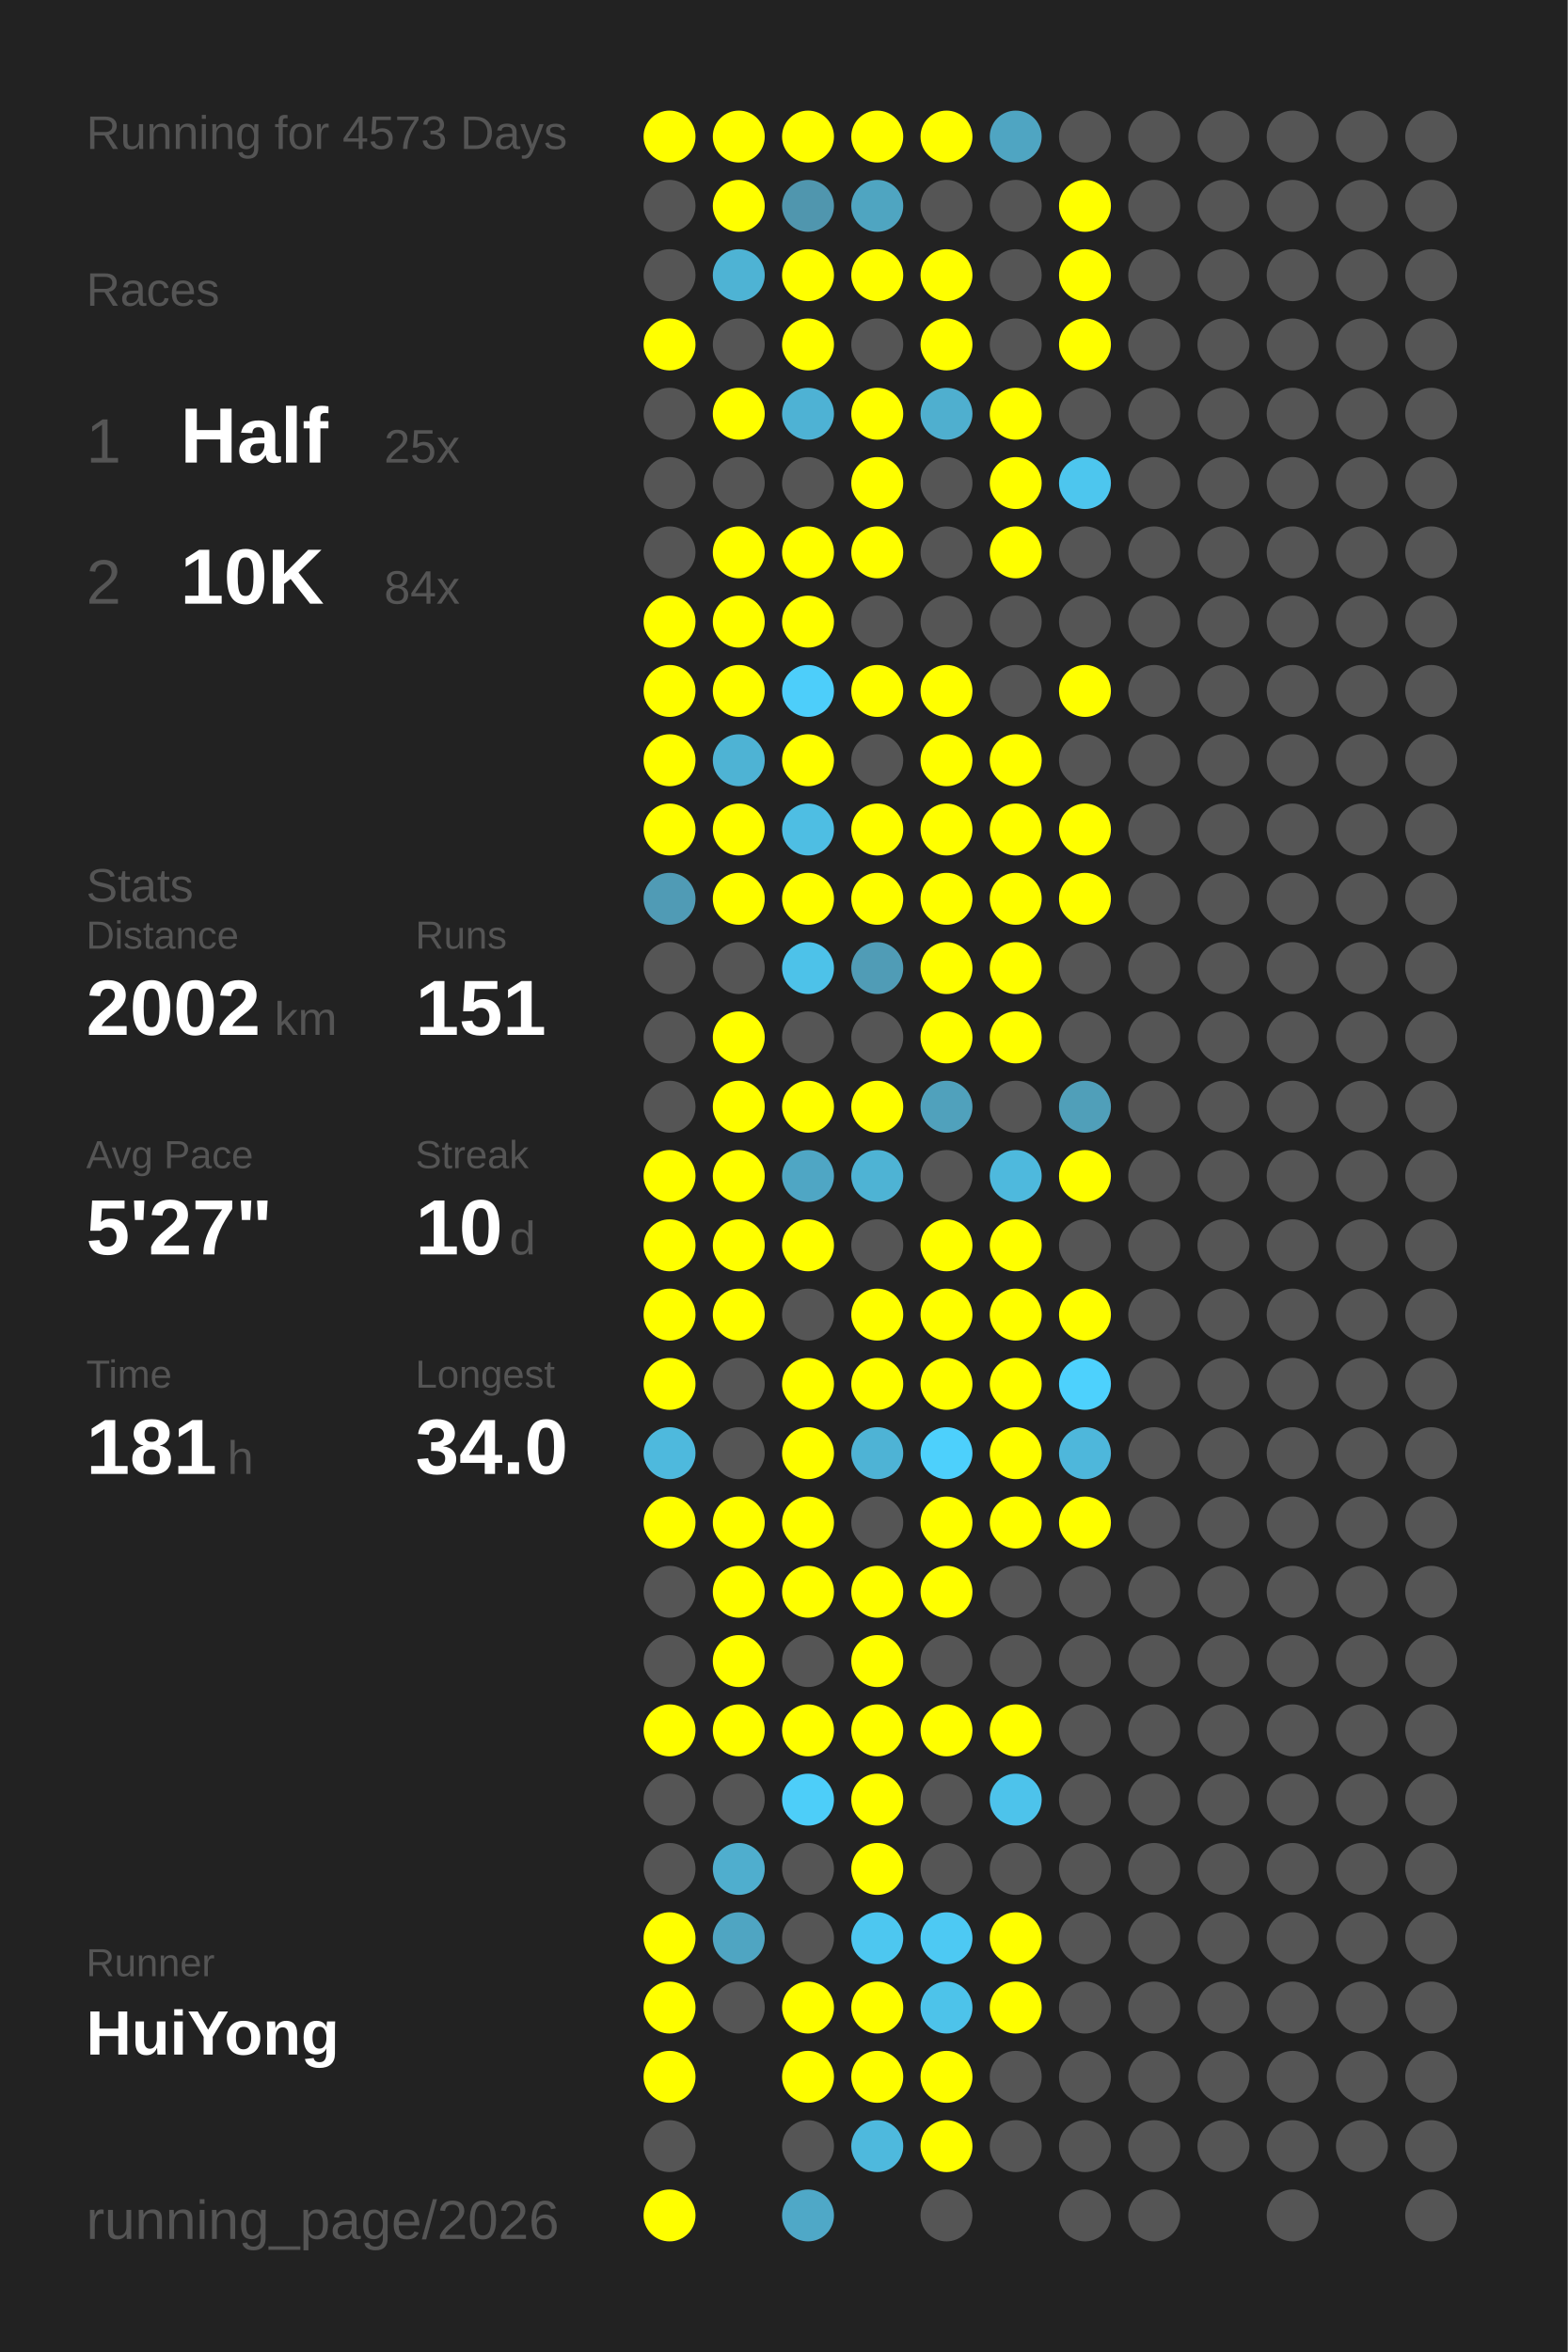
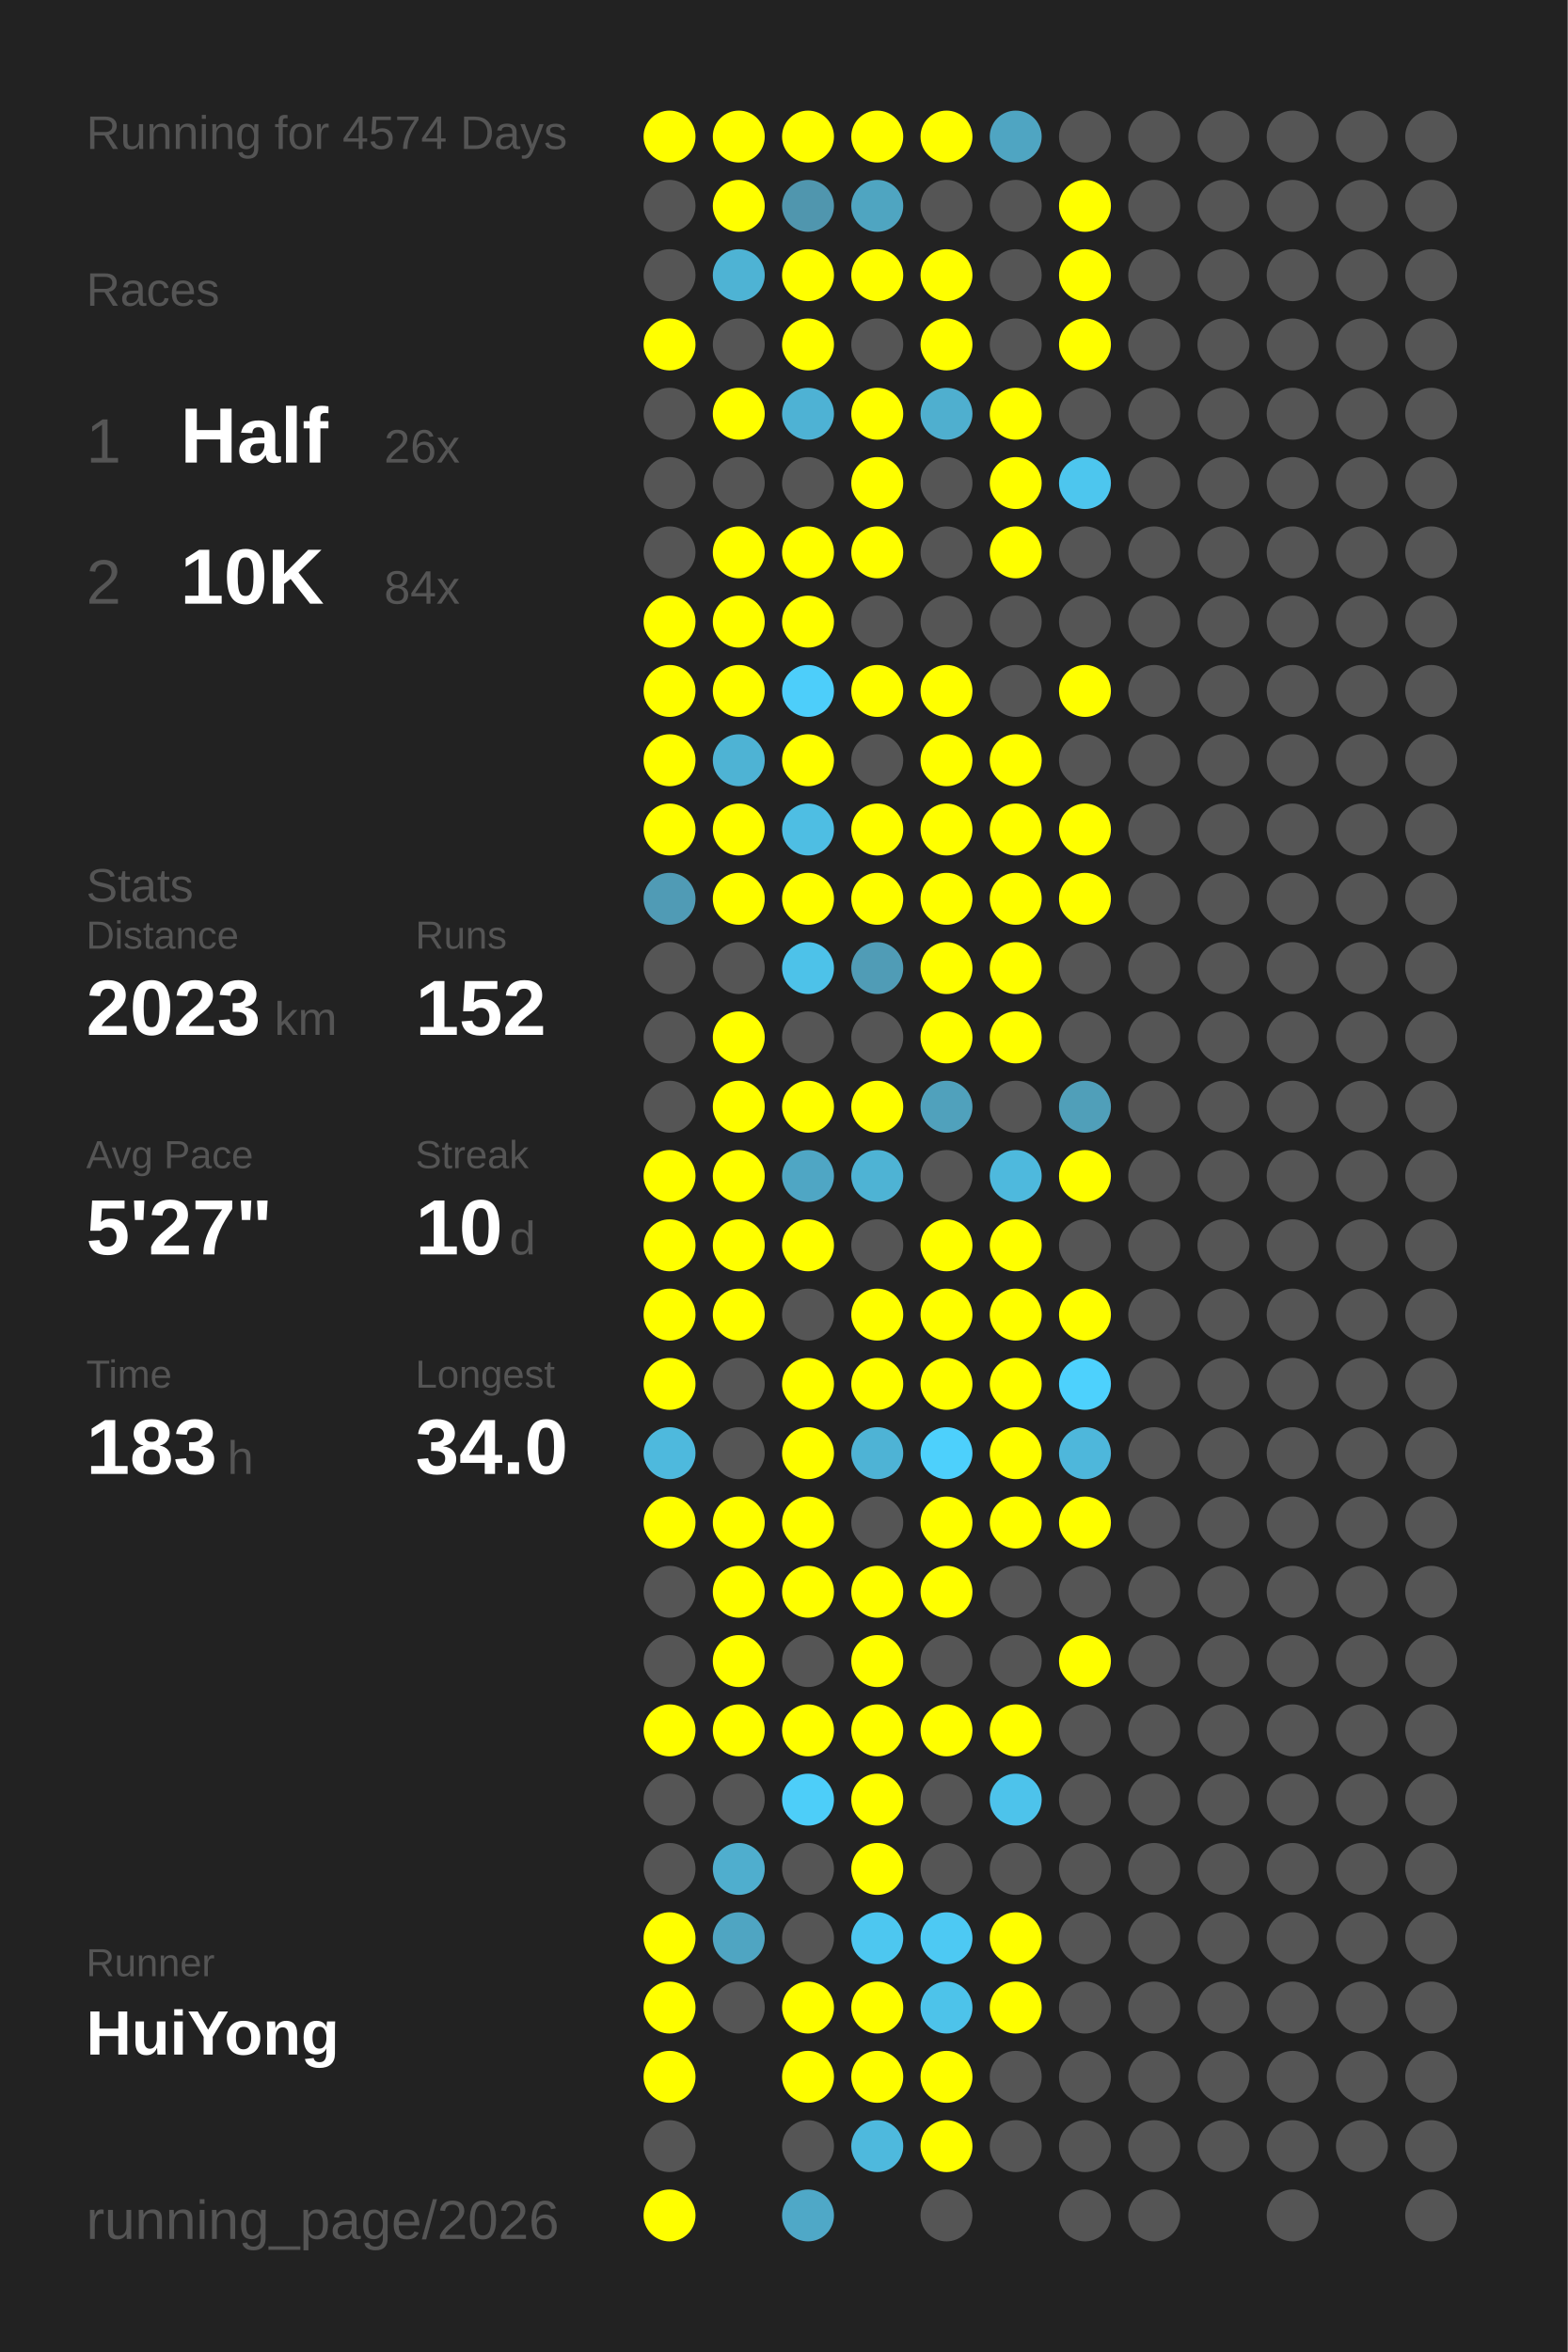
<svg xmlns="http://www.w3.org/2000/svg" baseProfile="full" height="300mm" version="1.1" viewBox="0,0,200,300" width="200mm">
  <defs />
  <rect fill="#222222" height="300" width="200" x="0" y="0" />
-   <text fill="#555555" style="font-size:6px; font-family:Arial;" x="11" y="19">Running for 4573 Days</text>
+   <text fill="#555555" style="font-size:6px; font-family:Arial;" x="11" y="19">Running for 4574 Days</text>
  <text fill="#555555" style="font-size:6px; font-family:Arial;" x="11" y="39">Races</text>
  <text fill="#555555" style="font-size:8px; font-family:Arial;" x="11" y="59">1</text>
  <text fill="#FFFFFF" style="font-size:10px; font-family:Arial; font-weight:bold;" x="23" y="59">Half</text>
-   <text fill="#555555" style="font-size:6px; font-family:Arial;" x="49" y="59">25x</text>
+   <text fill="#555555" style="font-size:6px; font-family:Arial;" x="49" y="59">26x</text>
  <text fill="#555555" style="font-size:8px; font-family:Arial;" x="11" y="77">2</text>
  <text fill="#FFFFFF" style="font-size:10px; font-family:Arial; font-weight:bold;" x="23" y="77">10K</text>
  <text fill="#555555" style="font-size:6px; font-family:Arial;" x="49" y="77">84x</text>
  <text fill="#555555" style="font-size:6px; font-family:Arial;" x="11" y="115">Stats</text>
  <text fill="#555555" style="font-size:5px; font-family:Arial;" x="11" y="121">Distance</text>
-   <text fill="#FFFFFF" style="font-size:10px; font-family:Arial; font-weight:bold;" x="11" y="132">2002</text>
+   <text fill="#FFFFFF" style="font-size:10px; font-family:Arial; font-weight:bold;" x="11" y="132">2023</text>
  <text fill="#555555" style="font-size:6px; font-family:Arial;" x="35" y="132">km</text>
  <text fill="#555555" style="font-size:5px; font-family:Arial;" x="53" y="121">Runs</text>
-   <text fill="#FFFFFF" style="font-size:10px; font-family:Arial; font-weight:bold;" x="53" y="132">151</text>
+   <text fill="#FFFFFF" style="font-size:10px; font-family:Arial; font-weight:bold;" x="53" y="132">152</text>
  <text fill="#555555" style="font-size:5px; font-family:Arial;" x="11" y="149">Avg Pace</text>
  <text fill="#FFFFFF" style="font-size:10px; font-family:Arial; font-weight:bold;" x="11" y="160">5'27"</text>
  <text fill="#555555" style="font-size:5px; font-family:Arial;" x="53" y="149">Streak</text>
  <text fill="#FFFFFF" style="font-size:10px; font-family:Arial; font-weight:bold;" x="53" y="160">10</text>
  <text fill="#555555" style="font-size:6px; font-family:Arial;" x="65" y="160">d</text>
  <text fill="#555555" style="font-size:5px; font-family:Arial;" x="11" y="177">Time</text>
-   <text fill="#FFFFFF" style="font-size:10px; font-family:Arial; font-weight:bold;" x="11" y="188">181</text>
+   <text fill="#FFFFFF" style="font-size:10px; font-family:Arial; font-weight:bold;" x="11" y="188">183</text>
  <text fill="#555555" style="font-size:6px; font-family:Arial;" x="29" y="188">h</text>
  <text fill="#555555" style="font-size:5px; font-family:Arial;" x="53" y="177">Longest</text>
  <text fill="#FFFFFF" style="font-size:10px; font-family:Arial; font-weight:bold;" x="53" y="188">34.0</text>
  <text fill="#555555" style="font-size:5px; font-family:Arial;" x="11" y="252.065">Runner</text>
  <text fill="#FFFFFF" style="font-size:8px; font-family:Arial; font-weight:bold;" x="11" y="262.065">HuiYong</text>
  <text fill="#555555" style="font-size:7px; font-family:Arial;" x="11" y="285.581">running_page/2026</text>
  <circle cx="85.417" cy="17.419" fill="#FFFF00" r="3.312" />
  <circle cx="85.417" cy="26.258" fill="#555555" r="3.312" />
  <circle cx="85.417" cy="35.097" fill="#555555" r="3.312" />
  <circle cx="85.417" cy="43.935" fill="#FFFF00" r="3.312" />
  <circle cx="85.417" cy="52.774" fill="#555555" r="3.312" />
  <circle cx="85.417" cy="61.613" fill="#555555" r="3.312" />
  <circle cx="85.417" cy="70.452" fill="#555555" r="3.312" />
  <circle cx="85.417" cy="79.29" fill="#FFFF00" r="3.312" />
  <circle cx="85.417" cy="88.129" fill="#FFFF00" r="3.312" />
  <circle cx="85.417" cy="96.968" fill="#FFFF00" r="3.312" />
  <circle cx="85.417" cy="105.806" fill="#FFFF00" r="3.312" />
  <circle cx="85.417" cy="114.645" fill="#509bb5" r="3.312" />
  <circle cx="85.417" cy="123.484" fill="#555555" r="3.312" />
  <circle cx="85.417" cy="132.323" fill="#555555" r="3.312" />
  <circle cx="85.417" cy="141.161" fill="#555555" r="3.312" />
  <circle cx="85.417" cy="150" fill="#FFFF00" r="3.312" />
  <circle cx="85.417" cy="158.839" fill="#FFFF00" r="3.312" />
  <circle cx="85.417" cy="167.677" fill="#FFFF00" r="3.312" />
  <circle cx="85.417" cy="176.516" fill="#FFFF00" r="3.312" />
  <circle cx="85.417" cy="185.355" fill="#4eb9dd" r="3.312" />
  <circle cx="85.417" cy="194.194" fill="#FFFF00" r="3.312" />
  <circle cx="85.417" cy="203.032" fill="#555555" r="3.312" />
  <circle cx="85.417" cy="211.871" fill="#555555" r="3.312" />
  <circle cx="85.417" cy="220.71" fill="#FFFF00" r="3.312" />
  <circle cx="85.417" cy="229.548" fill="#555555" r="3.312" />
  <circle cx="85.417" cy="238.387" fill="#555555" r="3.312" />
  <circle cx="85.417" cy="247.226" fill="#FFFF00" r="3.312" />
  <circle cx="85.417" cy="256.065" fill="#FFFF00" r="3.312" />
  <circle cx="85.417" cy="264.903" fill="#FFFF00" r="3.312" />
  <circle cx="85.417" cy="273.742" fill="#555555" r="3.312" />
  <circle cx="85.417" cy="282.581" fill="#FFFF00" r="3.312" />
  <circle cx="94.25" cy="17.419" fill="#FFFF00" r="3.312" />
  <circle cx="94.25" cy="26.258" fill="#FFFF00" r="3.312" />
  <circle cx="94.25" cy="35.097" fill="#4eb3d4" r="3.312" />
  <circle cx="94.25" cy="43.935" fill="#555555" r="3.312" />
  <circle cx="94.25" cy="52.774" fill="#FFFF00" r="3.312" />
  <circle cx="94.25" cy="61.613" fill="#555555" r="3.312" />
  <circle cx="94.25" cy="70.452" fill="#FFFF00" r="3.312" />
  <circle cx="94.25" cy="79.29" fill="#FFFF00" r="3.312" />
  <circle cx="94.25" cy="88.129" fill="#FFFF00" r="3.312" />
  <circle cx="94.25" cy="96.968" fill="#4eb3d4" r="3.312" />
  <circle cx="94.25" cy="105.806" fill="#FFFF00" r="3.312" />
  <circle cx="94.25" cy="114.645" fill="#FFFF00" r="3.312" />
  <circle cx="94.25" cy="123.484" fill="#555555" r="3.312" />
  <circle cx="94.25" cy="132.323" fill="#FFFF00" r="3.312" />
  <circle cx="94.25" cy="141.161" fill="#FFFF00" r="3.312" />
  <circle cx="94.25" cy="150" fill="#FFFF00" r="3.312" />
  <circle cx="94.25" cy="158.839" fill="#FFFF00" r="3.312" />
  <circle cx="94.25" cy="167.677" fill="#FFFF00" r="3.312" />
  <circle cx="94.25" cy="176.516" fill="#555555" r="3.312" />
  <circle cx="94.25" cy="185.355" fill="#555555" r="3.312" />
  <circle cx="94.25" cy="194.194" fill="#FFFF00" r="3.312" />
  <circle cx="94.25" cy="203.032" fill="#FFFF00" r="3.312" />
  <circle cx="94.25" cy="211.871" fill="#FFFF00" r="3.312" />
  <circle cx="94.25" cy="220.71" fill="#FFFF00" r="3.312" />
  <circle cx="94.25" cy="229.548" fill="#555555" r="3.312" />
  <circle cx="94.25" cy="238.387" fill="#4faece" r="3.312" />
  <circle cx="94.25" cy="247.226" fill="#4fa5c2" r="3.312" />
  <circle cx="94.25" cy="256.065" fill="#555555" r="3.312" />
  <circle cx="103.083" cy="17.419" fill="#FFFF00" r="3.312" />
  <circle cx="103.083" cy="26.258" fill="#5096ae" r="3.312" />
  <circle cx="103.083" cy="35.097" fill="#FFFF00" r="3.312" />
  <circle cx="103.083" cy="43.935" fill="#FFFF00" r="3.312" />
  <circle cx="103.083" cy="52.774" fill="#4eb2d4" r="3.312" />
  <circle cx="103.083" cy="61.613" fill="#555555" r="3.312" />
  <circle cx="103.083" cy="70.452" fill="#FFFF00" r="3.312" />
  <circle cx="103.083" cy="79.29" fill="#FFFF00" r="3.312" />
  <circle cx="103.083" cy="88.129" fill="#4dcefa" r="3.312" />
  <circle cx="103.083" cy="96.968" fill="#FFFF00" r="3.312" />
  <circle cx="103.083" cy="105.806" fill="#4ebee3" r="3.312" />
  <circle cx="103.083" cy="114.645" fill="#FFFF00" r="3.312" />
  <circle cx="103.083" cy="123.484" fill="#4dc2e9" r="3.312" />
  <circle cx="103.083" cy="132.323" fill="#555555" r="3.312" />
  <circle cx="103.083" cy="141.161" fill="#FFFF00" r="3.312" />
  <circle cx="103.083" cy="150" fill="#4fa6c4" r="3.312" />
  <circle cx="103.083" cy="158.839" fill="#FFFF00" r="3.312" />
  <circle cx="103.083" cy="167.677" fill="#555555" r="3.312" />
  <circle cx="103.083" cy="176.516" fill="#FFFF00" r="3.312" />
  <circle cx="103.083" cy="185.355" fill="#FFFF00" r="3.312" />
  <circle cx="103.083" cy="194.194" fill="#FFFF00" r="3.312" />
  <circle cx="103.083" cy="203.032" fill="#FFFF00" r="3.312" />
  <circle cx="103.083" cy="211.871" fill="#555555" r="3.312" />
  <circle cx="103.083" cy="220.71" fill="#FFFF00" r="3.312" />
  <circle cx="103.083" cy="229.548" fill="#4dcef9" r="3.312" />
  <circle cx="103.083" cy="238.387" fill="#555555" r="3.312" />
  <circle cx="103.083" cy="247.226" fill="#555555" r="3.312" />
  <circle cx="103.083" cy="256.065" fill="#FFFF00" r="3.312" />
  <circle cx="103.083" cy="264.903" fill="#FFFF00" r="3.312" />
  <circle cx="103.083" cy="273.742" fill="#555555" r="3.312" />
  <circle cx="103.083" cy="282.581" fill="#4fa8c7" r="3.312" />
  <circle cx="111.917" cy="17.419" fill="#FFFF00" r="3.312" />
  <circle cx="111.917" cy="26.258" fill="#4fa5c1" r="3.312" />
  <circle cx="111.917" cy="35.097" fill="#FFFF00" r="3.312" />
  <circle cx="111.917" cy="43.935" fill="#555555" r="3.312" />
  <circle cx="111.917" cy="52.774" fill="#FFFF00" r="3.312" />
  <circle cx="111.917" cy="61.613" fill="#FFFF00" r="3.312" />
  <circle cx="111.917" cy="70.452" fill="#FFFF00" r="3.312" />
  <circle cx="111.917" cy="79.29" fill="#555555" r="3.312" />
  <circle cx="111.917" cy="88.129" fill="#FFFF00" r="3.312" />
  <circle cx="111.917" cy="96.968" fill="#555555" r="3.312" />
  <circle cx="111.917" cy="105.806" fill="#FFFF00" r="3.312" />
  <circle cx="111.917" cy="114.645" fill="#FFFF00" r="3.312" />
  <circle cx="111.917" cy="123.484" fill="#509cb6" r="3.312" />
  <circle cx="111.917" cy="132.323" fill="#555555" r="3.312" />
  <circle cx="111.917" cy="141.161" fill="#FFFF00" r="3.312" />
  <circle cx="111.917" cy="150" fill="#4eb3d4" r="3.312" />
  <circle cx="111.917" cy="158.839" fill="#555555" r="3.312" />
  <circle cx="111.917" cy="167.677" fill="#FFFF00" r="3.312" />
  <circle cx="111.917" cy="176.516" fill="#FFFF00" r="3.312" />
  <circle cx="111.917" cy="185.355" fill="#4eb3d5" r="3.312" />
  <circle cx="111.917" cy="194.194" fill="#555555" r="3.312" />
  <circle cx="111.917" cy="203.032" fill="#FFFF00" r="3.312" />
  <circle cx="111.917" cy="211.871" fill="#FFFF00" r="3.312" />
  <circle cx="111.917" cy="220.71" fill="#FFFF00" r="3.312" />
  <circle cx="111.917" cy="229.548" fill="#FFFF00" r="3.312" />
  <circle cx="111.917" cy="238.387" fill="#FFFF00" r="3.312" />
  <circle cx="111.917" cy="247.226" fill="#4dc7f0" r="3.312" />
  <circle cx="111.917" cy="256.065" fill="#FFFF00" r="3.312" />
  <circle cx="111.917" cy="264.903" fill="#FFFF00" r="3.312" />
  <circle cx="111.917" cy="273.742" fill="#4eb9dd" r="3.312" />
  <circle cx="120.75" cy="17.419" fill="#FFFF00" r="3.312" />
  <circle cx="120.75" cy="26.258" fill="#555555" r="3.312" />
  <circle cx="120.75" cy="35.097" fill="#FFFF00" r="3.312" />
  <circle cx="120.75" cy="43.935" fill="#FFFF00" r="3.312" />
  <circle cx="120.75" cy="52.774" fill="#4fafcf" r="3.312" />
  <circle cx="120.75" cy="61.613" fill="#555555" r="3.312" />
  <circle cx="120.75" cy="70.452" fill="#555555" r="3.312" />
  <circle cx="120.75" cy="79.29" fill="#555555" r="3.312" />
  <circle cx="120.75" cy="88.129" fill="#FFFF00" r="3.312" />
  <circle cx="120.75" cy="96.968" fill="#FFFF00" r="3.312" />
  <circle cx="120.75" cy="105.806" fill="#FFFF00" r="3.312" />
  <circle cx="120.75" cy="114.645" fill="#FFFF00" r="3.312" />
  <circle cx="120.75" cy="123.484" fill="#FFFF00" r="3.312" />
  <circle cx="120.75" cy="132.323" fill="#FFFF00" r="3.312" />
  <circle cx="120.75" cy="141.161" fill="#50a1bc" r="3.312" />
  <circle cx="120.75" cy="150" fill="#555555" r="3.312" />
  <circle cx="120.75" cy="158.839" fill="#FFFF00" r="3.312" />
  <circle cx="120.75" cy="167.677" fill="#FFFF00" r="3.312" />
  <circle cx="120.75" cy="176.516" fill="#FFFF00" r="3.312" />
  <circle cx="120.75" cy="185.355" fill="#4dd0fc" r="3.312" />
  <circle cx="120.75" cy="194.194" fill="#FFFF00" r="3.312" />
  <circle cx="120.75" cy="203.032" fill="#FFFF00" r="3.312" />
  <circle cx="120.75" cy="211.871" fill="#555555" r="3.312" />
  <circle cx="120.75" cy="220.71" fill="#FFFF00" r="3.312" />
  <circle cx="120.75" cy="229.548" fill="#555555" r="3.312" />
  <circle cx="120.75" cy="238.387" fill="#555555" r="3.312" />
  <circle cx="120.75" cy="247.226" fill="#4dc9f3" r="3.312" />
  <circle cx="120.75" cy="256.065" fill="#4dc3ea" r="3.312" />
  <circle cx="120.75" cy="264.903" fill="#FFFF00" r="3.312" />
  <circle cx="120.75" cy="273.742" fill="#FFFF00" r="3.312" />
  <circle cx="120.75" cy="282.581" fill="#555555" r="3.312" />
  <circle cx="129.583" cy="17.419" fill="#4fa5c2" r="3.312" />
  <circle cx="129.583" cy="26.258" fill="#555555" r="3.312" />
  <circle cx="129.583" cy="35.097" fill="#555555" r="3.312" />
  <circle cx="129.583" cy="43.935" fill="#555555" r="3.312" />
  <circle cx="129.583" cy="52.774" fill="#FFFF00" r="3.312" />
  <circle cx="129.583" cy="61.613" fill="#FFFF00" r="3.312" />
  <circle cx="129.583" cy="70.452" fill="#FFFF00" r="3.312" />
  <circle cx="129.583" cy="79.29" fill="#555555" r="3.312" />
  <circle cx="129.583" cy="88.129" fill="#555555" r="3.312" />
  <circle cx="129.583" cy="96.968" fill="#FFFF00" r="3.312" />
  <circle cx="129.583" cy="105.806" fill="#FFFF00" r="3.312" />
  <circle cx="129.583" cy="114.645" fill="#FFFF00" r="3.312" />
  <circle cx="129.583" cy="123.484" fill="#FFFF00" r="3.312" />
  <circle cx="129.583" cy="132.323" fill="#FFFF00" r="3.312" />
  <circle cx="129.583" cy="141.161" fill="#555555" r="3.312" />
  <circle cx="129.583" cy="150" fill="#4eb9dd" r="3.312" />
  <circle cx="129.583" cy="158.839" fill="#FFFF00" r="3.312" />
  <circle cx="129.583" cy="167.677" fill="#FFFF00" r="3.312" />
  <circle cx="129.583" cy="176.516" fill="#FFFF00" r="3.312" />
  <circle cx="129.583" cy="185.355" fill="#FFFF00" r="3.312" />
  <circle cx="129.583" cy="194.194" fill="#FFFF00" r="3.312" />
  <circle cx="129.583" cy="203.032" fill="#555555" r="3.312" />
  <circle cx="129.583" cy="211.871" fill="#555555" r="3.312" />
  <circle cx="129.583" cy="220.71" fill="#FFFF00" r="3.312" />
  <circle cx="129.583" cy="229.548" fill="#4dc3eb" r="3.312" />
  <circle cx="129.583" cy="238.387" fill="#555555" r="3.312" />
  <circle cx="129.583" cy="247.226" fill="#FFFF00" r="3.312" />
  <circle cx="129.583" cy="256.065" fill="#FFFF00" r="3.312" />
  <circle cx="129.583" cy="264.903" fill="#555555" r="3.312" />
  <circle cx="129.583" cy="273.742" fill="#555555" r="3.312" />
  <circle cx="138.417" cy="17.419" fill="#555555" r="3.312" />
  <circle cx="138.417" cy="26.258" fill="#FFFF00" r="3.312" />
  <circle cx="138.417" cy="35.097" fill="#FFFF00" r="3.312" />
  <circle cx="138.417" cy="43.935" fill="#FFFF00" r="3.312" />
  <circle cx="138.417" cy="52.774" fill="#555555" r="3.312" />
  <circle cx="138.417" cy="61.613" fill="#4dc6ee" r="3.312" />
  <circle cx="138.417" cy="70.452" fill="#555555" r="3.312" />
  <circle cx="138.417" cy="79.29" fill="#555555" r="3.312" />
  <circle cx="138.417" cy="88.129" fill="#FFFF00" r="3.312" />
  <circle cx="138.417" cy="96.968" fill="#555555" r="3.312" />
  <circle cx="138.417" cy="105.806" fill="#FFFF00" r="3.312" />
  <circle cx="138.417" cy="114.645" fill="#FFFF00" r="3.312" />
  <circle cx="138.417" cy="123.484" fill="#555555" r="3.312" />
  <circle cx="138.417" cy="132.323" fill="#555555" r="3.312" />
  <circle cx="138.417" cy="141.161" fill="#509fb9" r="3.312" />
  <circle cx="138.417" cy="150" fill="#FFFF00" r="3.312" />
  <circle cx="138.417" cy="158.839" fill="#555555" r="3.312" />
  <circle cx="138.417" cy="167.677" fill="#FFFF00" r="3.312" />
  <circle cx="138.417" cy="176.516" fill="#4dd1fd" r="3.312" />
  <circle cx="138.417" cy="185.355" fill="#4eb7db" r="3.312" />
  <circle cx="138.417" cy="194.194" fill="#FFFF00" r="3.312" />
  <circle cx="138.417" cy="203.032" fill="#555555" r="3.312" />
-   <circle cx="138.417" cy="211.871" fill="#555555" r="3.312" />
+   <circle cx="138.417" cy="211.871" fill="#FFFF00" r="3.312" />
  <circle cx="138.417" cy="220.71" fill="#555555" r="3.312" />
  <circle cx="138.417" cy="229.548" fill="#555555" r="3.312" />
  <circle cx="138.417" cy="238.387" fill="#555555" r="3.312" />
  <circle cx="138.417" cy="247.226" fill="#555555" r="3.312" />
  <circle cx="138.417" cy="256.065" fill="#555555" r="3.312" />
  <circle cx="138.417" cy="264.903" fill="#555555" r="3.312" />
  <circle cx="138.417" cy="273.742" fill="#555555" r="3.312" />
  <circle cx="138.417" cy="282.581" fill="#555555" r="3.312" />
  <circle cx="147.25" cy="17.419" fill="#555555" r="3.312" />
  <circle cx="147.25" cy="26.258" fill="#555555" r="3.312" />
  <circle cx="147.25" cy="35.097" fill="#555555" r="3.312" />
  <circle cx="147.25" cy="43.935" fill="#555555" r="3.312" />
  <circle cx="147.25" cy="52.774" fill="#555555" r="3.312" />
  <circle cx="147.25" cy="61.613" fill="#555555" r="3.312" />
  <circle cx="147.25" cy="70.452" fill="#555555" r="3.312" />
  <circle cx="147.25" cy="79.29" fill="#555555" r="3.312" />
  <circle cx="147.25" cy="88.129" fill="#555555" r="3.312" />
  <circle cx="147.25" cy="96.968" fill="#555555" r="3.312" />
  <circle cx="147.25" cy="105.806" fill="#555555" r="3.312" />
  <circle cx="147.25" cy="114.645" fill="#555555" r="3.312" />
  <circle cx="147.25" cy="123.484" fill="#555555" r="3.312" />
  <circle cx="147.25" cy="132.323" fill="#555555" r="3.312" />
  <circle cx="147.25" cy="141.161" fill="#555555" r="3.312" />
  <circle cx="147.25" cy="150" fill="#555555" r="3.312" />
  <circle cx="147.25" cy="158.839" fill="#555555" r="3.312" />
  <circle cx="147.25" cy="167.677" fill="#555555" r="3.312" />
  <circle cx="147.25" cy="176.516" fill="#555555" r="3.312" />
  <circle cx="147.25" cy="185.355" fill="#555555" r="3.312" />
  <circle cx="147.25" cy="194.194" fill="#555555" r="3.312" />
  <circle cx="147.25" cy="203.032" fill="#555555" r="3.312" />
  <circle cx="147.25" cy="211.871" fill="#555555" r="3.312" />
  <circle cx="147.25" cy="220.71" fill="#555555" r="3.312" />
  <circle cx="147.25" cy="229.548" fill="#555555" r="3.312" />
  <circle cx="147.25" cy="238.387" fill="#555555" r="3.312" />
  <circle cx="147.25" cy="247.226" fill="#555555" r="3.312" />
  <circle cx="147.25" cy="256.065" fill="#555555" r="3.312" />
  <circle cx="147.25" cy="264.903" fill="#555555" r="3.312" />
  <circle cx="147.25" cy="273.742" fill="#555555" r="3.312" />
  <circle cx="147.25" cy="282.581" fill="#555555" r="3.312" />
  <circle cx="156.083" cy="17.419" fill="#555555" r="3.312" />
  <circle cx="156.083" cy="26.258" fill="#555555" r="3.312" />
  <circle cx="156.083" cy="35.097" fill="#555555" r="3.312" />
  <circle cx="156.083" cy="43.935" fill="#555555" r="3.312" />
  <circle cx="156.083" cy="52.774" fill="#555555" r="3.312" />
  <circle cx="156.083" cy="61.613" fill="#555555" r="3.312" />
  <circle cx="156.083" cy="70.452" fill="#555555" r="3.312" />
  <circle cx="156.083" cy="79.29" fill="#555555" r="3.312" />
  <circle cx="156.083" cy="88.129" fill="#555555" r="3.312" />
  <circle cx="156.083" cy="96.968" fill="#555555" r="3.312" />
  <circle cx="156.083" cy="105.806" fill="#555555" r="3.312" />
  <circle cx="156.083" cy="114.645" fill="#555555" r="3.312" />
  <circle cx="156.083" cy="123.484" fill="#555555" r="3.312" />
  <circle cx="156.083" cy="132.323" fill="#555555" r="3.312" />
  <circle cx="156.083" cy="141.161" fill="#555555" r="3.312" />
  <circle cx="156.083" cy="150" fill="#555555" r="3.312" />
  <circle cx="156.083" cy="158.839" fill="#555555" r="3.312" />
  <circle cx="156.083" cy="167.677" fill="#555555" r="3.312" />
  <circle cx="156.083" cy="176.516" fill="#555555" r="3.312" />
  <circle cx="156.083" cy="185.355" fill="#555555" r="3.312" />
  <circle cx="156.083" cy="194.194" fill="#555555" r="3.312" />
  <circle cx="156.083" cy="203.032" fill="#555555" r="3.312" />
  <circle cx="156.083" cy="211.871" fill="#555555" r="3.312" />
  <circle cx="156.083" cy="220.71" fill="#555555" r="3.312" />
  <circle cx="156.083" cy="229.548" fill="#555555" r="3.312" />
  <circle cx="156.083" cy="238.387" fill="#555555" r="3.312" />
  <circle cx="156.083" cy="247.226" fill="#555555" r="3.312" />
  <circle cx="156.083" cy="256.065" fill="#555555" r="3.312" />
  <circle cx="156.083" cy="264.903" fill="#555555" r="3.312" />
  <circle cx="156.083" cy="273.742" fill="#555555" r="3.312" />
  <circle cx="164.917" cy="17.419" fill="#555555" r="3.312" />
  <circle cx="164.917" cy="26.258" fill="#555555" r="3.312" />
  <circle cx="164.917" cy="35.097" fill="#555555" r="3.312" />
  <circle cx="164.917" cy="43.935" fill="#555555" r="3.312" />
  <circle cx="164.917" cy="52.774" fill="#555555" r="3.312" />
  <circle cx="164.917" cy="61.613" fill="#555555" r="3.312" />
  <circle cx="164.917" cy="70.452" fill="#555555" r="3.312" />
  <circle cx="164.917" cy="79.29" fill="#555555" r="3.312" />
  <circle cx="164.917" cy="88.129" fill="#555555" r="3.312" />
  <circle cx="164.917" cy="96.968" fill="#555555" r="3.312" />
  <circle cx="164.917" cy="105.806" fill="#555555" r="3.312" />
  <circle cx="164.917" cy="114.645" fill="#555555" r="3.312" />
  <circle cx="164.917" cy="123.484" fill="#555555" r="3.312" />
  <circle cx="164.917" cy="132.323" fill="#555555" r="3.312" />
  <circle cx="164.917" cy="141.161" fill="#555555" r="3.312" />
  <circle cx="164.917" cy="150" fill="#555555" r="3.312" />
  <circle cx="164.917" cy="158.839" fill="#555555" r="3.312" />
  <circle cx="164.917" cy="167.677" fill="#555555" r="3.312" />
  <circle cx="164.917" cy="176.516" fill="#555555" r="3.312" />
  <circle cx="164.917" cy="185.355" fill="#555555" r="3.312" />
  <circle cx="164.917" cy="194.194" fill="#555555" r="3.312" />
  <circle cx="164.917" cy="203.032" fill="#555555" r="3.312" />
  <circle cx="164.917" cy="211.871" fill="#555555" r="3.312" />
  <circle cx="164.917" cy="220.71" fill="#555555" r="3.312" />
  <circle cx="164.917" cy="229.548" fill="#555555" r="3.312" />
  <circle cx="164.917" cy="238.387" fill="#555555" r="3.312" />
  <circle cx="164.917" cy="247.226" fill="#555555" r="3.312" />
  <circle cx="164.917" cy="256.065" fill="#555555" r="3.312" />
  <circle cx="164.917" cy="264.903" fill="#555555" r="3.312" />
  <circle cx="164.917" cy="273.742" fill="#555555" r="3.312" />
  <circle cx="164.917" cy="282.581" fill="#555555" r="3.312" />
  <circle cx="173.75" cy="17.419" fill="#555555" r="3.312" />
  <circle cx="173.75" cy="26.258" fill="#555555" r="3.312" />
  <circle cx="173.75" cy="35.097" fill="#555555" r="3.312" />
  <circle cx="173.75" cy="43.935" fill="#555555" r="3.312" />
  <circle cx="173.75" cy="52.774" fill="#555555" r="3.312" />
  <circle cx="173.75" cy="61.613" fill="#555555" r="3.312" />
  <circle cx="173.75" cy="70.452" fill="#555555" r="3.312" />
  <circle cx="173.75" cy="79.29" fill="#555555" r="3.312" />
  <circle cx="173.75" cy="88.129" fill="#555555" r="3.312" />
  <circle cx="173.75" cy="96.968" fill="#555555" r="3.312" />
  <circle cx="173.75" cy="105.806" fill="#555555" r="3.312" />
  <circle cx="173.75" cy="114.645" fill="#555555" r="3.312" />
  <circle cx="173.75" cy="123.484" fill="#555555" r="3.312" />
  <circle cx="173.75" cy="132.323" fill="#555555" r="3.312" />
  <circle cx="173.75" cy="141.161" fill="#555555" r="3.312" />
  <circle cx="173.75" cy="150" fill="#555555" r="3.312" />
  <circle cx="173.75" cy="158.839" fill="#555555" r="3.312" />
  <circle cx="173.75" cy="167.677" fill="#555555" r="3.312" />
  <circle cx="173.75" cy="176.516" fill="#555555" r="3.312" />
  <circle cx="173.75" cy="185.355" fill="#555555" r="3.312" />
  <circle cx="173.75" cy="194.194" fill="#555555" r="3.312" />
  <circle cx="173.75" cy="203.032" fill="#555555" r="3.312" />
  <circle cx="173.75" cy="211.871" fill="#555555" r="3.312" />
  <circle cx="173.75" cy="220.71" fill="#555555" r="3.312" />
  <circle cx="173.75" cy="229.548" fill="#555555" r="3.312" />
  <circle cx="173.75" cy="238.387" fill="#555555" r="3.312" />
  <circle cx="173.75" cy="247.226" fill="#555555" r="3.312" />
  <circle cx="173.75" cy="256.065" fill="#555555" r="3.312" />
  <circle cx="173.75" cy="264.903" fill="#555555" r="3.312" />
  <circle cx="173.75" cy="273.742" fill="#555555" r="3.312" />
  <circle cx="182.583" cy="17.419" fill="#555555" r="3.312" />
  <circle cx="182.583" cy="26.258" fill="#555555" r="3.312" />
  <circle cx="182.583" cy="35.097" fill="#555555" r="3.312" />
  <circle cx="182.583" cy="43.935" fill="#555555" r="3.312" />
  <circle cx="182.583" cy="52.774" fill="#555555" r="3.312" />
  <circle cx="182.583" cy="61.613" fill="#555555" r="3.312" />
  <circle cx="182.583" cy="70.452" fill="#555555" r="3.312" />
  <circle cx="182.583" cy="79.29" fill="#555555" r="3.312" />
  <circle cx="182.583" cy="88.129" fill="#555555" r="3.312" />
  <circle cx="182.583" cy="96.968" fill="#555555" r="3.312" />
  <circle cx="182.583" cy="105.806" fill="#555555" r="3.312" />
  <circle cx="182.583" cy="114.645" fill="#555555" r="3.312" />
  <circle cx="182.583" cy="123.484" fill="#555555" r="3.312" />
  <circle cx="182.583" cy="132.323" fill="#555555" r="3.312" />
  <circle cx="182.583" cy="141.161" fill="#555555" r="3.312" />
  <circle cx="182.583" cy="150" fill="#555555" r="3.312" />
  <circle cx="182.583" cy="158.839" fill="#555555" r="3.312" />
  <circle cx="182.583" cy="167.677" fill="#555555" r="3.312" />
  <circle cx="182.583" cy="176.516" fill="#555555" r="3.312" />
  <circle cx="182.583" cy="185.355" fill="#555555" r="3.312" />
  <circle cx="182.583" cy="194.194" fill="#555555" r="3.312" />
  <circle cx="182.583" cy="203.032" fill="#555555" r="3.312" />
  <circle cx="182.583" cy="211.871" fill="#555555" r="3.312" />
  <circle cx="182.583" cy="220.71" fill="#555555" r="3.312" />
  <circle cx="182.583" cy="229.548" fill="#555555" r="3.312" />
  <circle cx="182.583" cy="238.387" fill="#555555" r="3.312" />
  <circle cx="182.583" cy="247.226" fill="#555555" r="3.312" />
  <circle cx="182.583" cy="256.065" fill="#555555" r="3.312" />
  <circle cx="182.583" cy="264.903" fill="#555555" r="3.312" />
  <circle cx="182.583" cy="273.742" fill="#555555" r="3.312" />
  <circle cx="182.583" cy="282.581" fill="#555555" r="3.312" />
</svg>
